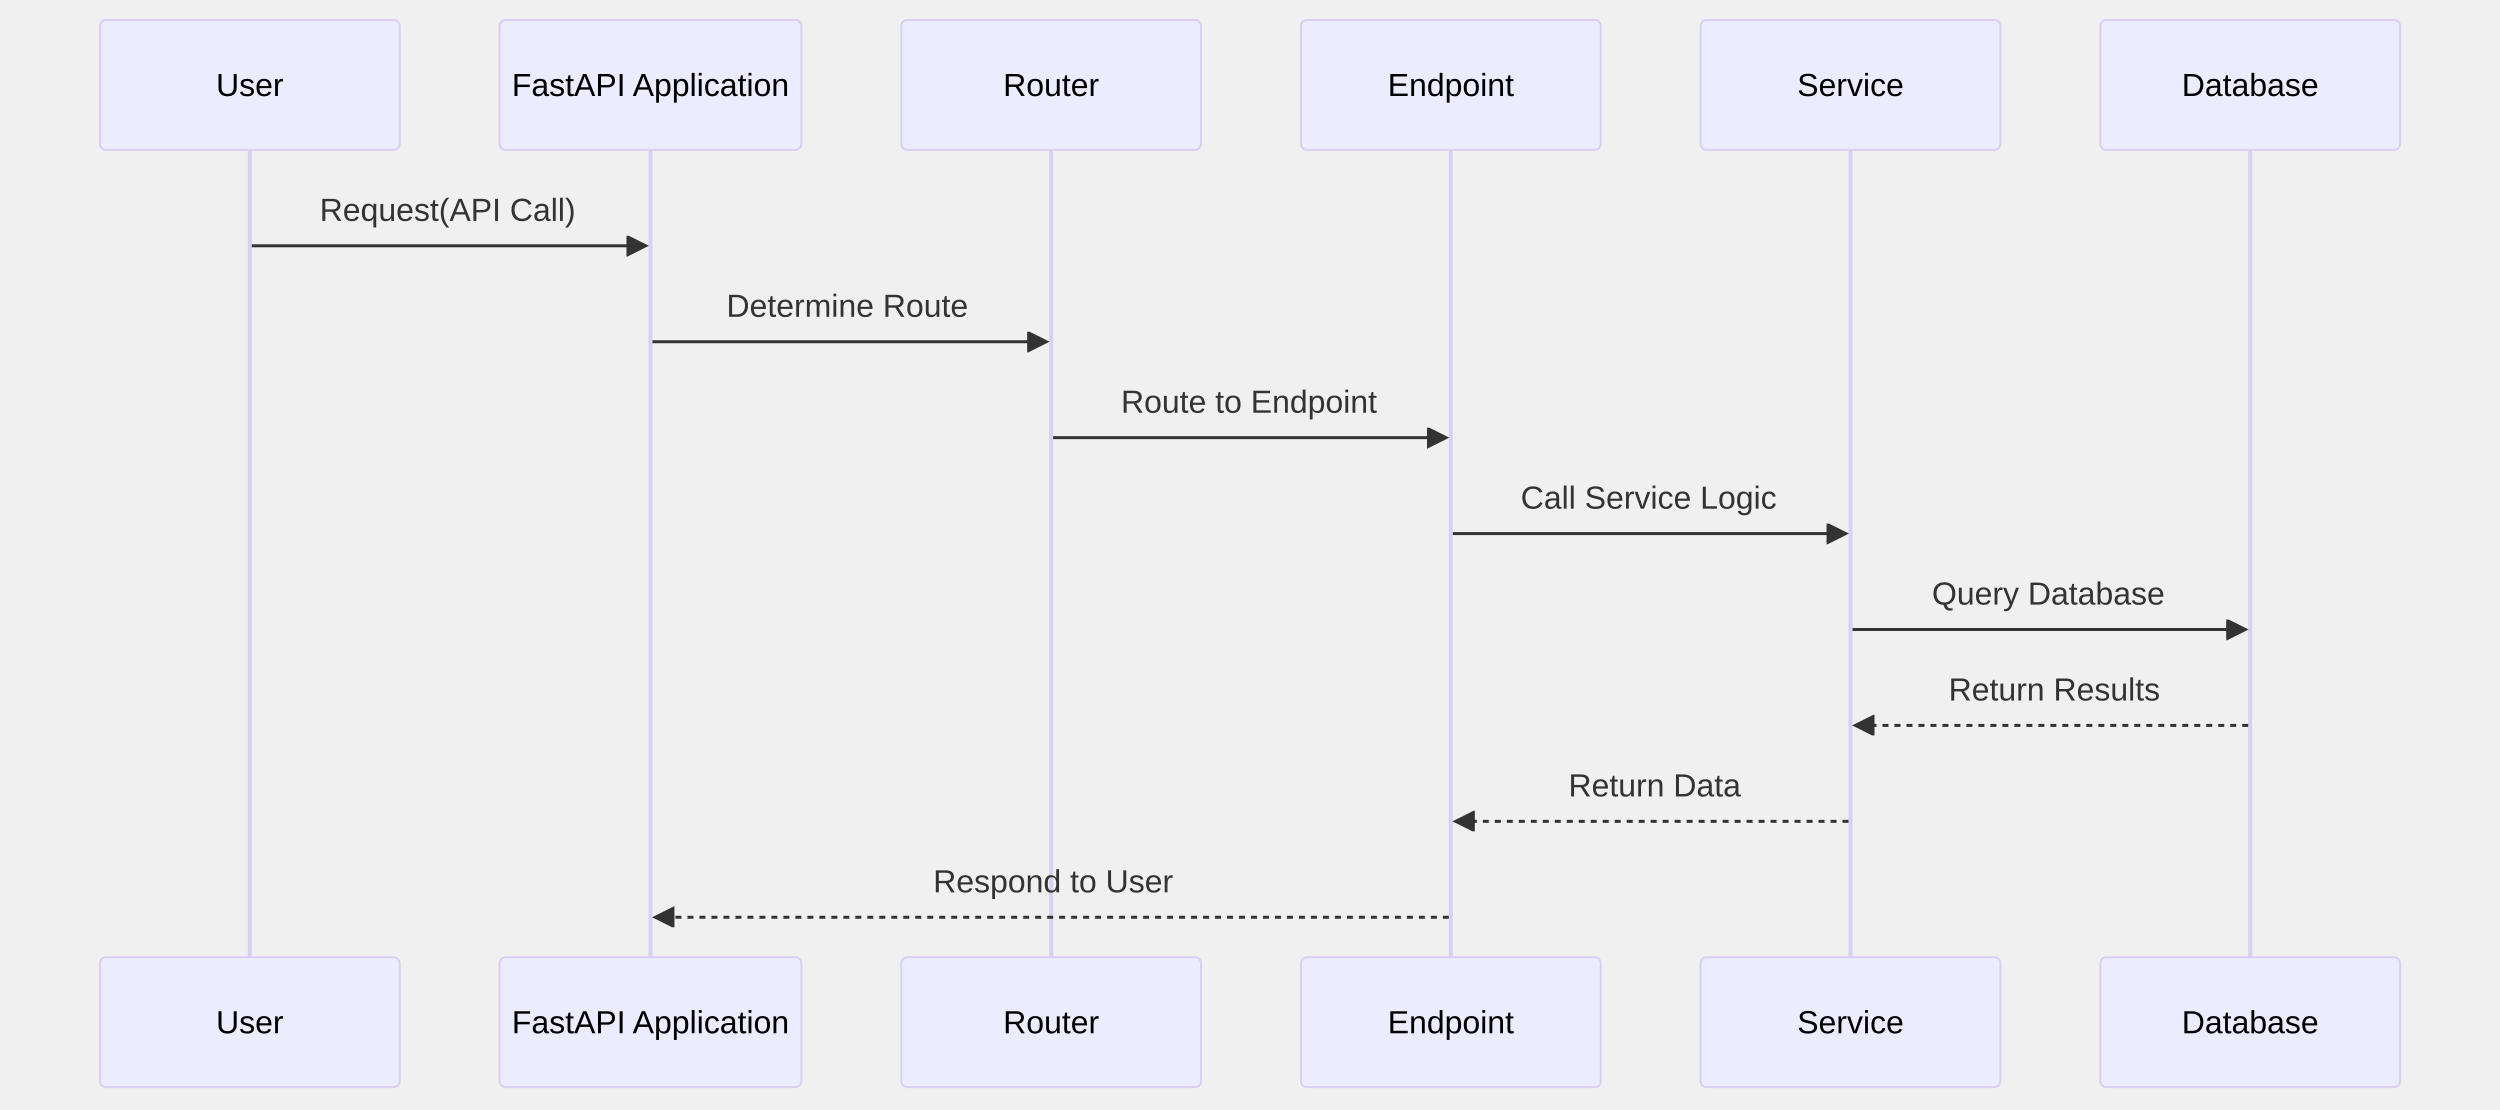
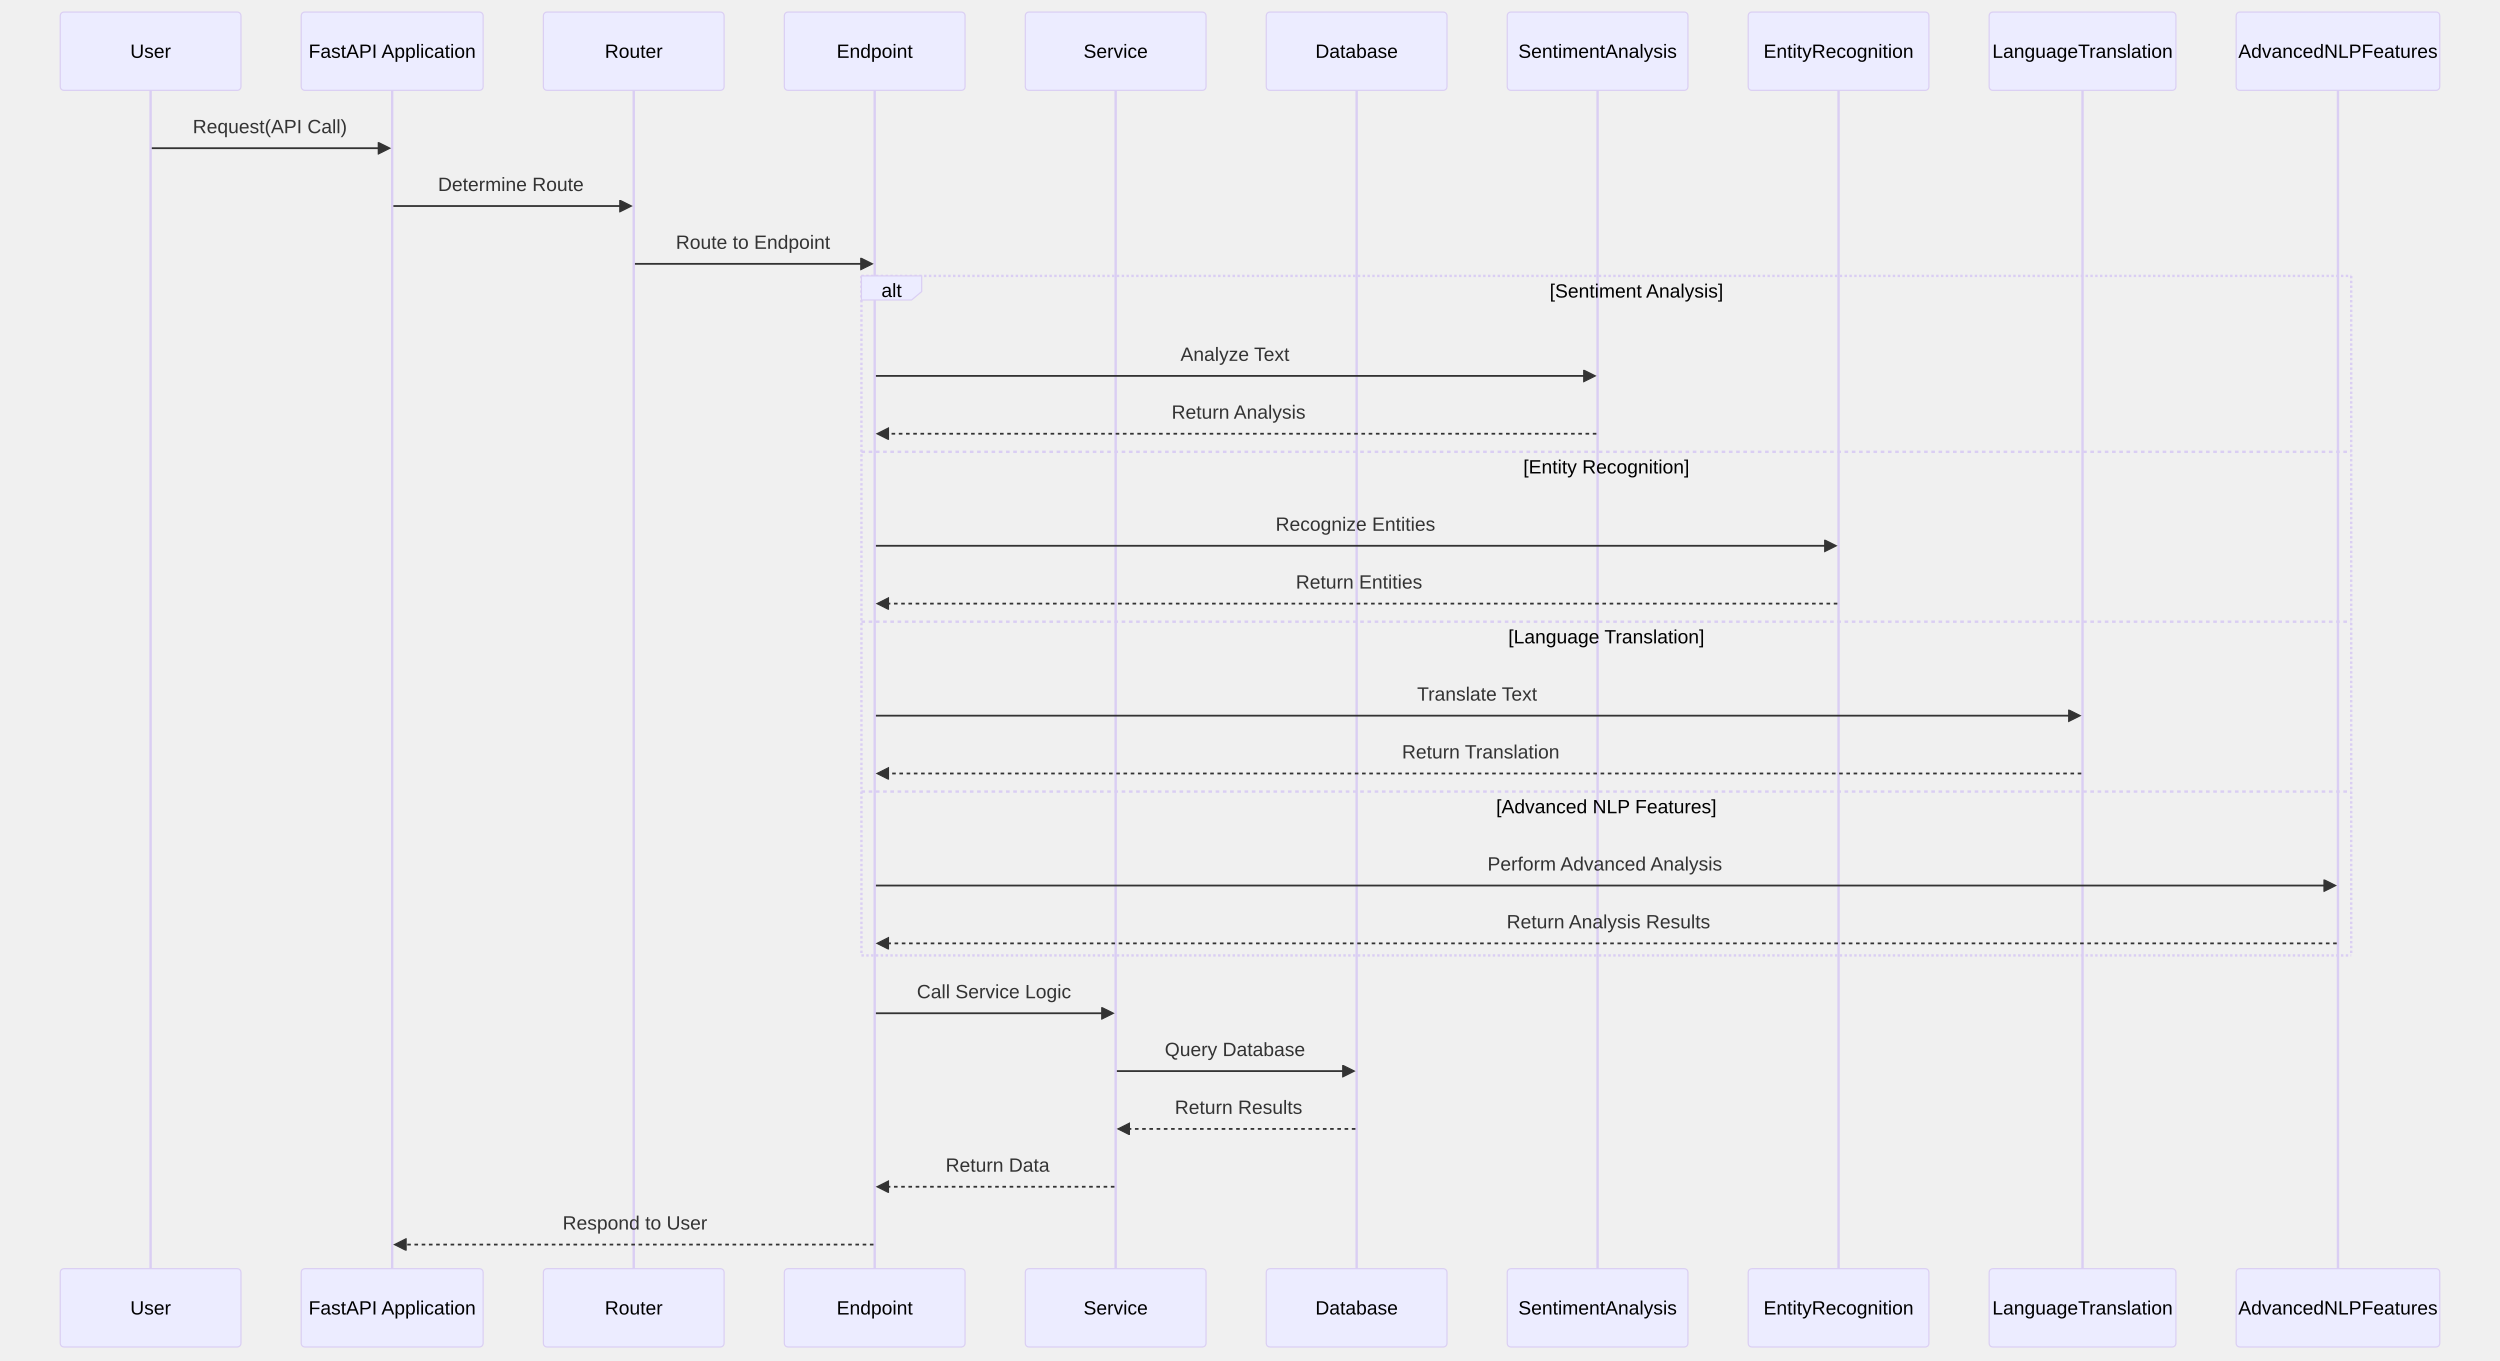
- <svg xmlns="http://www.w3.org/2000/svg" aria-roledescription="sequence" role="graphics-document document" viewBox="-50 -10 1251 555" style="max-width: 1251px; background-color: white;" width="100%" id="my-svg">
-   <g>
-     <rect class="actor actor-bottom" ry="3" rx="3" name="Database" height="65" width="150" stroke="#666" fill="#eaeaea" y="469" x="1001" />
-     <text style="text-anchor: middle; font-size: 16px; font-weight: 400;" class="actor" alignment-baseline="central" dominant-baseline="central" y="501.5" x="1076">
+ <svg xmlns="http://www.w3.org/2000/svg" aria-roledescription="sequence" role="graphics-document document" viewBox="-50 -10 2075 1129" style="max-width: 2075px; background-color: white;" width="100%" id="my-svg">
+   <g>
+     <rect class="actor actor-bottom" ry="3" rx="3" name="ANF" height="65" width="169" stroke="#666" fill="#eaeaea" y="1043" x="1806" />
+     <text style="text-anchor: middle; font-size: 16px; font-weight: 400;" class="actor" alignment-baseline="central" dominant-baseline="central" y="1075.5" x="1890.5">
+       <tspan dy="0" x="1890.5">AdvancedNLPFeatures</tspan>
+     </text>
+   </g>
+   <g>
+     <rect class="actor actor-bottom" ry="3" rx="3" name="LT" height="65" width="155" stroke="#666" fill="#eaeaea" y="1043" x="1601" />
+     <text style="text-anchor: middle; font-size: 16px; font-weight: 400;" class="actor" alignment-baseline="central" dominant-baseline="central" y="1075.5" x="1678.5">
+       <tspan dy="0" x="1678.5">LanguageTranslation</tspan>
+     </text>
+   </g>
+   <g>
+     <rect class="actor actor-bottom" ry="3" rx="3" name="ER" height="65" width="150" stroke="#666" fill="#eaeaea" y="1043" x="1401" />
+     <text style="text-anchor: middle; font-size: 16px; font-weight: 400;" class="actor" alignment-baseline="central" dominant-baseline="central" y="1075.5" x="1476">
+       <tspan dy="0" x="1476">EntityRecognition</tspan>
+     </text>
+   </g>
+   <g>
+     <rect class="actor actor-bottom" ry="3" rx="3" name="SA" height="65" width="150" stroke="#666" fill="#eaeaea" y="1043" x="1201" />
+     <text style="text-anchor: middle; font-size: 16px; font-weight: 400;" class="actor" alignment-baseline="central" dominant-baseline="central" y="1075.5" x="1276">
+       <tspan dy="0" x="1276">SentimentAnalysis</tspan>
+     </text>
+   </g>
+   <g>
+     <rect class="actor actor-bottom" ry="3" rx="3" name="Database" height="65" width="150" stroke="#666" fill="#eaeaea" y="1043" x="1001" />
+     <text style="text-anchor: middle; font-size: 16px; font-weight: 400;" class="actor" alignment-baseline="central" dominant-baseline="central" y="1075.5" x="1076">
      <tspan dy="0" x="1076">Database</tspan>
    </text>
  </g>
  <g>
-     <rect class="actor actor-bottom" ry="3" rx="3" name="Service" height="65" width="150" stroke="#666" fill="#eaeaea" y="469" x="801" />
-     <text style="text-anchor: middle; font-size: 16px; font-weight: 400;" class="actor" alignment-baseline="central" dominant-baseline="central" y="501.5" x="876">
+     <rect class="actor actor-bottom" ry="3" rx="3" name="Service" height="65" width="150" stroke="#666" fill="#eaeaea" y="1043" x="801" />
+     <text style="text-anchor: middle; font-size: 16px; font-weight: 400;" class="actor" alignment-baseline="central" dominant-baseline="central" y="1075.5" x="876">
      <tspan dy="0" x="876">Service</tspan>
    </text>
  </g>
  <g>
-     <rect class="actor actor-bottom" ry="3" rx="3" name="Endpoint" height="65" width="150" stroke="#666" fill="#eaeaea" y="469" x="601" />
-     <text style="text-anchor: middle; font-size: 16px; font-weight: 400;" class="actor" alignment-baseline="central" dominant-baseline="central" y="501.5" x="676">
+     <rect class="actor actor-bottom" ry="3" rx="3" name="Endpoint" height="65" width="150" stroke="#666" fill="#eaeaea" y="1043" x="601" />
+     <text style="text-anchor: middle; font-size: 16px; font-weight: 400;" class="actor" alignment-baseline="central" dominant-baseline="central" y="1075.5" x="676">
      <tspan dy="0" x="676">Endpoint</tspan>
    </text>
  </g>
  <g>
-     <rect class="actor actor-bottom" ry="3" rx="3" name="Router" height="65" width="150" stroke="#666" fill="#eaeaea" y="469" x="401" />
-     <text style="text-anchor: middle; font-size: 16px; font-weight: 400;" class="actor" alignment-baseline="central" dominant-baseline="central" y="501.5" x="476">
+     <rect class="actor actor-bottom" ry="3" rx="3" name="Router" height="65" width="150" stroke="#666" fill="#eaeaea" y="1043" x="401" />
+     <text style="text-anchor: middle; font-size: 16px; font-weight: 400;" class="actor" alignment-baseline="central" dominant-baseline="central" y="1075.5" x="476">
      <tspan dy="0" x="476">Router</tspan>
    </text>
  </g>
  <g>
-     <rect class="actor actor-bottom" ry="3" rx="3" name="FastAPIApp" height="65" width="151" stroke="#666" fill="#eaeaea" y="469" x="200" />
-     <text style="text-anchor: middle; font-size: 16px; font-weight: 400;" class="actor" alignment-baseline="central" dominant-baseline="central" y="501.5" x="275.5">
+     <rect class="actor actor-bottom" ry="3" rx="3" name="FastAPIApp" height="65" width="151" stroke="#666" fill="#eaeaea" y="1043" x="200" />
+     <text style="text-anchor: middle; font-size: 16px; font-weight: 400;" class="actor" alignment-baseline="central" dominant-baseline="central" y="1075.5" x="275.5">
      <tspan dy="0" x="275.5">FastAPI Application</tspan>
    </text>
  </g>
  <g>
-     <rect class="actor actor-bottom" ry="3" rx="3" name="User" height="65" width="150" stroke="#666" fill="#eaeaea" y="469" x="0" />
-     <text style="text-anchor: middle; font-size: 16px; font-weight: 400;" class="actor" alignment-baseline="central" dominant-baseline="central" y="501.5" x="75">
+     <rect class="actor actor-bottom" ry="3" rx="3" name="User" height="65" width="150" stroke="#666" fill="#eaeaea" y="1043" x="0" />
+     <text style="text-anchor: middle; font-size: 16px; font-weight: 400;" class="actor" alignment-baseline="central" dominant-baseline="central" y="1075.5" x="75">
      <tspan dy="0" x="75">User</tspan>
    </text>
  </g>
  <g>
-     <line stroke="#999" stroke-width="0.5px" class="200" y2="469" x2="1076" y1="5" x1="1076" id="actor5" />
+     <line stroke="#999" stroke-width="0.5px" class="200" y2="1043" x2="1890.5" y1="5" x1="1890.5" id="actor9" />
+     <g id="root-9">
+       <rect class="actor actor-top" ry="3" rx="3" name="ANF" height="65" width="169" stroke="#666" fill="#eaeaea" y="0" x="1806" />
+       <text style="text-anchor: middle; font-size: 16px; font-weight: 400;" class="actor" alignment-baseline="central" dominant-baseline="central" y="32.5" x="1890.5">
+         <tspan dy="0" x="1890.5">AdvancedNLPFeatures</tspan>
+       </text>
+     </g>
+   </g>
+   <g>
+     <line stroke="#999" stroke-width="0.5px" class="200" y2="1043" x2="1678.5" y1="5" x1="1678.5" id="actor8" />
+     <g id="root-8">
+       <rect class="actor actor-top" ry="3" rx="3" name="LT" height="65" width="155" stroke="#666" fill="#eaeaea" y="0" x="1601" />
+       <text style="text-anchor: middle; font-size: 16px; font-weight: 400;" class="actor" alignment-baseline="central" dominant-baseline="central" y="32.5" x="1678.5">
+         <tspan dy="0" x="1678.5">LanguageTranslation</tspan>
+       </text>
+     </g>
+   </g>
+   <g>
+     <line stroke="#999" stroke-width="0.5px" class="200" y2="1043" x2="1476" y1="5" x1="1476" id="actor7" />
+     <g id="root-7">
+       <rect class="actor actor-top" ry="3" rx="3" name="ER" height="65" width="150" stroke="#666" fill="#eaeaea" y="0" x="1401" />
+       <text style="text-anchor: middle; font-size: 16px; font-weight: 400;" class="actor" alignment-baseline="central" dominant-baseline="central" y="32.5" x="1476">
+         <tspan dy="0" x="1476">EntityRecognition</tspan>
+       </text>
+     </g>
+   </g>
+   <g>
+     <line stroke="#999" stroke-width="0.5px" class="200" y2="1043" x2="1276" y1="5" x1="1276" id="actor6" />
+     <g id="root-6">
+       <rect class="actor actor-top" ry="3" rx="3" name="SA" height="65" width="150" stroke="#666" fill="#eaeaea" y="0" x="1201" />
+       <text style="text-anchor: middle; font-size: 16px; font-weight: 400;" class="actor" alignment-baseline="central" dominant-baseline="central" y="32.5" x="1276">
+         <tspan dy="0" x="1276">SentimentAnalysis</tspan>
+       </text>
+     </g>
+   </g>
+   <g>
+     <line stroke="#999" stroke-width="0.5px" class="200" y2="1043" x2="1076" y1="5" x1="1076" id="actor5" />
    <g id="root-5">
      <rect class="actor actor-top" ry="3" rx="3" name="Database" height="65" width="150" stroke="#666" fill="#eaeaea" y="0" x="1001" />
      <text style="text-anchor: middle; font-size: 16px; font-weight: 400;" class="actor" alignment-baseline="central" dominant-baseline="central" y="32.5" x="1076">
        <tspan dy="0" x="1076">Database</tspan>
      </text>
    </g>
  </g>
  <g>
-     <line stroke="#999" stroke-width="0.5px" class="200" y2="469" x2="876" y1="5" x1="876" id="actor4" />
+     <line stroke="#999" stroke-width="0.5px" class="200" y2="1043" x2="876" y1="5" x1="876" id="actor4" />
    <g id="root-4">
      <rect class="actor actor-top" ry="3" rx="3" name="Service" height="65" width="150" stroke="#666" fill="#eaeaea" y="0" x="801" />
      <text style="text-anchor: middle; font-size: 16px; font-weight: 400;" class="actor" alignment-baseline="central" dominant-baseline="central" y="32.5" x="876">
        <tspan dy="0" x="876">Service</tspan>
      </text>
    </g>
  </g>
  <g>
-     <line stroke="#999" stroke-width="0.5px" class="200" y2="469" x2="676" y1="5" x1="676" id="actor3" />
+     <line stroke="#999" stroke-width="0.5px" class="200" y2="1043" x2="676" y1="5" x1="676" id="actor3" />
    <g id="root-3">
      <rect class="actor actor-top" ry="3" rx="3" name="Endpoint" height="65" width="150" stroke="#666" fill="#eaeaea" y="0" x="601" />
      <text style="text-anchor: middle; font-size: 16px; font-weight: 400;" class="actor" alignment-baseline="central" dominant-baseline="central" y="32.5" x="676">
        <tspan dy="0" x="676">Endpoint</tspan>
      </text>
    </g>
  </g>
  <g>
-     <line stroke="#999" stroke-width="0.5px" class="200" y2="469" x2="476" y1="5" x1="476" id="actor2" />
+     <line stroke="#999" stroke-width="0.5px" class="200" y2="1043" x2="476" y1="5" x1="476" id="actor2" />
    <g id="root-2">
      <rect class="actor actor-top" ry="3" rx="3" name="Router" height="65" width="150" stroke="#666" fill="#eaeaea" y="0" x="401" />
      <text style="text-anchor: middle; font-size: 16px; font-weight: 400;" class="actor" alignment-baseline="central" dominant-baseline="central" y="32.5" x="476">
        <tspan dy="0" x="476">Router</tspan>
      </text>
    </g>
  </g>
  <g>
-     <line stroke="#999" stroke-width="0.5px" class="200" y2="469" x2="275.5" y1="5" x1="275.5" id="actor1" />
+     <line stroke="#999" stroke-width="0.5px" class="200" y2="1043" x2="275.5" y1="5" x1="275.5" id="actor1" />
    <g id="root-1">
      <rect class="actor actor-top" ry="3" rx="3" name="FastAPIApp" height="65" width="151" stroke="#666" fill="#eaeaea" y="0" x="200" />
      <text style="text-anchor: middle; font-size: 16px; font-weight: 400;" class="actor" alignment-baseline="central" dominant-baseline="central" y="32.5" x="275.5">
        <tspan dy="0" x="275.5">FastAPI Application</tspan>
      </text>
    </g>
  </g>
  <g>
-     <line stroke="#999" stroke-width="0.5px" class="200" y2="469" x2="75" y1="5" x1="75" id="actor0" />
+     <line stroke="#999" stroke-width="0.5px" class="200" y2="1043" x2="75" y1="5" x1="75" id="actor0" />
    <g id="root-0">
      <rect class="actor actor-top" ry="3" rx="3" name="User" height="65" width="150" stroke="#666" fill="#eaeaea" y="0" x="0" />
      <text style="text-anchor: middle; font-size: 16px; font-weight: 400;" class="actor" alignment-baseline="central" dominant-baseline="central" y="32.5" x="75">
        <tspan dy="0" x="75">User</tspan>
      </text>
    </g>
  </g>
  <style>#my-svg{font-family:"trebuchet ms",verdana,arial,sans-serif;font-size:16px;fill:#333;}#my-svg .error-icon{fill:#552222;}#my-svg .error-text{fill:#552222;stroke:#552222;}#my-svg .edge-thickness-normal{stroke-width:2px;}#my-svg .edge-thickness-thick{stroke-width:3.5px;}#my-svg .edge-pattern-solid{stroke-dasharray:0;}#my-svg .edge-pattern-dashed{stroke-dasharray:3;}#my-svg .edge-pattern-dotted{stroke-dasharray:2;}#my-svg .marker{fill:#333333;stroke:#333333;}#my-svg .marker.cross{stroke:#333333;}#my-svg svg{font-family:"trebuchet ms",verdana,arial,sans-serif;font-size:16px;}#my-svg .actor{stroke:hsl(259.626, 59.777%, 87.902%);fill:#ECECFF;}#my-svg text.actor&gt;tspan{fill:black;stroke:none;}#my-svg .actor-line{stroke:grey;}#my-svg .messageLine0{stroke-width:1.5;stroke-dasharray:none;stroke:#333;}#my-svg .messageLine1{stroke-width:1.5;stroke-dasharray:2,2;stroke:#333;}#my-svg #arrowhead path{fill:#333;stroke:#333;}#my-svg .sequenceNumber{fill:white;}#my-svg #sequencenumber{fill:#333;}#my-svg #crosshead path{fill:#333;stroke:#333;}#my-svg .messageText{fill:#333;stroke:none;}#my-svg .labelBox{stroke:hsl(259.626, 59.777%, 87.902%);fill:#ECECFF;}#my-svg .labelText,#my-svg .labelText&gt;tspan{fill:black;stroke:none;}#my-svg .loopText,#my-svg .loopText&gt;tspan{fill:black;stroke:none;}#my-svg .loopLine{stroke-width:2px;stroke-dasharray:2,2;stroke:hsl(259.626, 59.777%, 87.902%);fill:hsl(259.626, 59.777%, 87.902%);}#my-svg .note{stroke:#aaaa33;fill:#fff5ad;}#my-svg .noteText,#my-svg .noteText&gt;tspan{fill:black;stroke:none;}#my-svg .activation0{fill:#f4f4f4;stroke:#666;}#my-svg .activation1{fill:#f4f4f4;stroke:#666;}#my-svg .activation2{fill:#f4f4f4;stroke:#666;}#my-svg .actorPopupMenu{position:absolute;}#my-svg .actorPopupMenuPanel{position:absolute;fill:#ECECFF;box-shadow:0px 8px 16px 0px rgba(0,0,0,0.2);filter:drop-shadow(3px 5px 2px rgb(0 0 0 / 0.4));}#my-svg .actor-man line{stroke:hsl(259.626, 59.777%, 87.902%);fill:#ECECFF;}#my-svg .actor-man circle,#my-svg line{stroke:hsl(259.626, 59.777%, 87.902%);fill:#ECECFF;stroke-width:2px;}#my-svg :root{--mermaid-font-family:"trebuchet ms",verdana,arial,sans-serif;}</style>
  <g />
  <defs>
    <symbol height="24" width="24" id="computer">
      <path d="M2 2v13h20v-13h-20zm18 11h-16v-9h16v9zm-10.228 6l.466-1h3.524l.467 1h-4.457zm14.228 3h-24l2-6h2.104l-1.33 4h18.45l-1.297-4h2.073l2 6zm-5-10h-14v-7h14v7z" transform="scale(.5)" />
    </symbol>
  </defs>
  <defs>
    <symbol clip-rule="evenodd" fill-rule="evenodd" id="database">
      <path d="M12.258.001l.256.004.255.005.253.008.251.01.249.012.247.015.246.016.242.019.241.02.239.023.236.024.233.027.231.028.229.031.225.032.223.034.22.036.217.038.214.04.211.041.208.043.205.045.201.046.198.048.194.05.191.051.187.053.183.054.18.056.175.057.172.059.168.06.163.061.16.063.155.064.15.066.074.033.073.033.071.034.07.034.069.035.068.035.067.035.066.035.064.036.064.036.062.036.06.036.06.037.058.037.058.037.055.038.055.038.053.038.052.038.051.039.05.039.048.039.047.039.045.04.044.04.043.04.041.04.04.041.039.041.037.041.036.041.034.041.033.042.032.042.03.042.029.042.027.042.026.043.024.043.023.043.021.043.02.043.018.044.017.043.015.044.013.044.012.044.011.045.009.044.007.045.006.045.004.045.002.045.001.045v17l-.001.045-.002.045-.004.045-.006.045-.007.045-.009.044-.011.045-.012.044-.013.044-.015.044-.017.043-.018.044-.02.043-.021.043-.023.043-.024.043-.026.043-.027.042-.029.042-.03.042-.032.042-.033.042-.034.041-.036.041-.037.041-.039.041-.04.041-.041.04-.043.04-.044.04-.045.04-.047.039-.048.039-.05.039-.051.039-.052.038-.053.038-.055.038-.055.038-.058.037-.058.037-.06.037-.06.036-.062.036-.064.036-.064.036-.066.035-.067.035-.068.035-.069.035-.07.034-.071.034-.073.033-.074.033-.15.066-.155.064-.16.063-.163.061-.168.06-.172.059-.175.057-.18.056-.183.054-.187.053-.191.051-.194.05-.198.048-.201.046-.205.045-.208.043-.211.041-.214.04-.217.038-.22.036-.223.034-.225.032-.229.031-.231.028-.233.027-.236.024-.239.023-.241.02-.242.019-.246.016-.247.015-.249.012-.251.01-.253.008-.255.005-.256.004-.258.001-.258-.001-.256-.004-.255-.005-.253-.008-.251-.01-.249-.012-.247-.015-.245-.016-.243-.019-.241-.02-.238-.023-.236-.024-.234-.027-.231-.028-.228-.031-.226-.032-.223-.034-.22-.036-.217-.038-.214-.04-.211-.041-.208-.043-.204-.045-.201-.046-.198-.048-.195-.05-.19-.051-.187-.053-.184-.054-.179-.056-.176-.057-.172-.059-.167-.06-.164-.061-.159-.063-.155-.064-.151-.066-.074-.033-.072-.033-.072-.034-.07-.034-.069-.035-.068-.035-.067-.035-.066-.035-.064-.036-.063-.036-.062-.036-.061-.036-.06-.037-.058-.037-.057-.037-.056-.038-.055-.038-.053-.038-.052-.038-.051-.039-.049-.039-.049-.039-.046-.039-.046-.04-.044-.04-.043-.04-.041-.04-.04-.041-.039-.041-.037-.041-.036-.041-.034-.041-.033-.042-.032-.042-.03-.042-.029-.042-.027-.042-.026-.043-.024-.043-.023-.043-.021-.043-.02-.043-.018-.044-.017-.043-.015-.044-.013-.044-.012-.044-.011-.045-.009-.044-.007-.045-.006-.045-.004-.045-.002-.045-.001-.045v-17l.001-.045.002-.045.004-.045.006-.045.007-.045.009-.044.011-.045.012-.044.013-.044.015-.044.017-.043.018-.044.02-.043.021-.043.023-.043.024-.043.026-.043.027-.042.029-.042.03-.042.032-.042.033-.042.034-.041.036-.041.037-.041.039-.041.04-.041.041-.04.043-.04.044-.04.046-.04.046-.039.049-.039.049-.039.051-.039.052-.038.053-.038.055-.038.056-.038.057-.037.058-.037.06-.037.061-.036.062-.036.063-.036.064-.036.066-.035.067-.035.068-.035.069-.035.07-.034.072-.034.072-.033.074-.033.151-.066.155-.064.159-.063.164-.061.167-.06.172-.059.176-.057.179-.056.184-.054.187-.053.19-.051.195-.05.198-.048.201-.046.204-.045.208-.043.211-.041.214-.04.217-.038.22-.036.223-.034.226-.032.228-.031.231-.028.234-.027.236-.024.238-.023.241-.02.243-.019.245-.016.247-.015.249-.012.251-.01.253-.008.255-.005.256-.004.258-.001.258.001zm-9.258 20.499v.01l.001.021.003.021.004.022.005.021.006.022.007.022.009.023.01.022.011.023.012.023.013.023.015.023.016.024.017.023.018.024.019.024.021.024.022.025.023.024.024.025.052.049.056.05.061.051.066.051.07.051.075.051.079.052.084.052.088.052.092.052.097.052.102.051.105.052.11.052.114.051.119.051.123.051.127.05.131.05.135.05.139.048.144.049.147.047.152.047.155.047.16.045.163.045.167.043.171.043.176.041.178.041.183.039.187.039.19.037.194.035.197.035.202.033.204.031.209.03.212.029.216.027.219.025.222.024.226.021.23.02.233.018.236.016.24.015.243.012.246.01.249.008.253.005.256.004.259.001.26-.001.257-.004.254-.005.25-.008.247-.011.244-.012.241-.014.237-.016.233-.018.231-.021.226-.021.224-.024.22-.026.216-.027.212-.028.21-.031.205-.031.202-.034.198-.034.194-.036.191-.037.187-.039.183-.04.179-.04.175-.042.172-.043.168-.044.163-.045.16-.046.155-.046.152-.047.148-.048.143-.049.139-.049.136-.05.131-.05.126-.05.123-.051.118-.052.114-.051.11-.052.106-.052.101-.052.096-.052.092-.052.088-.053.083-.051.079-.052.074-.052.07-.051.065-.051.06-.051.056-.05.051-.05.023-.024.023-.025.021-.024.02-.024.019-.024.018-.024.017-.024.015-.023.014-.024.013-.023.012-.023.01-.023.01-.022.008-.022.006-.022.006-.022.004-.022.004-.021.001-.021.001-.021v-4.127l-.077.055-.08.053-.083.054-.085.053-.087.052-.09.052-.093.051-.095.05-.097.05-.1.049-.102.049-.105.048-.106.047-.109.047-.111.046-.114.045-.115.045-.118.044-.12.043-.122.042-.124.042-.126.041-.128.04-.13.04-.132.038-.134.038-.135.037-.138.037-.139.035-.142.035-.143.034-.144.033-.147.032-.148.031-.15.03-.151.03-.153.029-.154.027-.156.027-.158.026-.159.025-.161.024-.162.023-.163.022-.165.021-.166.02-.167.019-.169.018-.169.017-.171.016-.173.015-.173.014-.175.013-.175.012-.177.011-.178.01-.179.008-.179.008-.181.006-.182.005-.182.004-.184.003-.184.002h-.37l-.184-.002-.184-.003-.182-.004-.182-.005-.181-.006-.179-.008-.179-.008-.178-.01-.176-.011-.176-.012-.175-.013-.173-.014-.172-.015-.171-.016-.17-.017-.169-.018-.167-.019-.166-.02-.165-.021-.163-.022-.162-.023-.161-.024-.159-.025-.157-.026-.156-.027-.155-.027-.153-.029-.151-.03-.15-.03-.148-.031-.146-.032-.145-.033-.143-.034-.141-.035-.14-.035-.137-.037-.136-.037-.134-.038-.132-.038-.13-.04-.128-.04-.126-.041-.124-.042-.122-.042-.12-.044-.117-.043-.116-.045-.113-.045-.112-.046-.109-.047-.106-.047-.105-.048-.102-.049-.1-.049-.097-.05-.095-.05-.093-.052-.09-.051-.087-.052-.085-.053-.083-.054-.08-.054-.077-.054v4.127zm0-5.654v.011l.001.021.003.021.004.021.005.022.006.022.007.022.009.022.01.022.011.023.012.023.013.023.015.024.016.023.017.024.018.024.019.024.021.024.022.024.023.025.024.024.052.05.056.05.061.05.066.051.07.051.075.052.079.051.084.052.088.052.092.052.097.052.102.052.105.052.11.051.114.051.119.052.123.05.127.051.131.05.135.049.139.049.144.048.147.048.152.047.155.046.16.045.163.045.167.044.171.042.176.042.178.04.183.04.187.038.19.037.194.036.197.034.202.033.204.032.209.03.212.028.216.027.219.025.222.024.226.022.23.02.233.018.236.016.24.014.243.012.246.01.249.008.253.006.256.003.259.001.26-.001.257-.003.254-.006.25-.008.247-.01.244-.012.241-.015.237-.016.233-.018.231-.02.226-.022.224-.024.22-.025.216-.027.212-.029.21-.03.205-.032.202-.033.198-.035.194-.036.191-.037.187-.039.183-.039.179-.041.175-.042.172-.043.168-.044.163-.045.16-.045.155-.047.152-.047.148-.048.143-.048.139-.05.136-.049.131-.05.126-.051.123-.051.118-.051.114-.052.11-.052.106-.052.101-.052.096-.052.092-.052.088-.052.083-.052.079-.052.074-.051.07-.052.065-.051.06-.05.056-.051.051-.049.023-.025.023-.024.021-.025.02-.024.019-.024.018-.024.017-.024.015-.023.014-.023.013-.024.012-.022.01-.023.01-.023.008-.022.006-.022.006-.022.004-.021.004-.022.001-.021.001-.021v-4.139l-.077.054-.08.054-.083.054-.085.052-.087.053-.09.051-.093.051-.095.051-.097.05-.1.049-.102.049-.105.048-.106.047-.109.047-.111.046-.114.045-.115.044-.118.044-.12.044-.122.042-.124.042-.126.041-.128.04-.13.039-.132.039-.134.038-.135.037-.138.036-.139.036-.142.035-.143.033-.144.033-.147.033-.148.031-.15.03-.151.03-.153.028-.154.028-.156.027-.158.026-.159.025-.161.024-.162.023-.163.022-.165.021-.166.02-.167.019-.169.018-.169.017-.171.016-.173.015-.173.014-.175.013-.175.012-.177.011-.178.009-.179.009-.179.007-.181.007-.182.005-.182.004-.184.003-.184.002h-.37l-.184-.002-.184-.003-.182-.004-.182-.005-.181-.007-.179-.007-.179-.009-.178-.009-.176-.011-.176-.012-.175-.013-.173-.014-.172-.015-.171-.016-.17-.017-.169-.018-.167-.019-.166-.02-.165-.021-.163-.022-.162-.023-.161-.024-.159-.025-.157-.026-.156-.027-.155-.028-.153-.028-.151-.03-.15-.03-.148-.031-.146-.033-.145-.033-.143-.033-.141-.035-.14-.036-.137-.036-.136-.037-.134-.038-.132-.039-.13-.039-.128-.04-.126-.041-.124-.042-.122-.043-.12-.043-.117-.044-.116-.044-.113-.046-.112-.046-.109-.046-.106-.047-.105-.048-.102-.049-.1-.049-.097-.05-.095-.051-.093-.051-.09-.051-.087-.053-.085-.052-.083-.054-.08-.054-.077-.054v4.139zm0-5.666v.011l.001.02.003.022.004.021.005.022.006.021.007.022.009.023.01.022.011.023.012.023.013.023.015.023.016.024.017.024.018.023.019.024.021.025.022.024.023.024.024.025.052.05.056.05.061.05.066.051.07.051.075.052.079.051.084.052.088.052.092.052.097.052.102.052.105.051.11.052.114.051.119.051.123.051.127.05.131.05.135.05.139.049.144.048.147.048.152.047.155.046.16.045.163.045.167.043.171.043.176.042.178.04.183.04.187.038.19.037.194.036.197.034.202.033.204.032.209.03.212.028.216.027.219.025.222.024.226.021.23.02.233.018.236.017.24.014.243.012.246.01.249.008.253.006.256.003.259.001.26-.001.257-.003.254-.006.25-.008.247-.01.244-.013.241-.014.237-.016.233-.018.231-.02.226-.022.224-.024.22-.025.216-.027.212-.029.21-.03.205-.032.202-.033.198-.035.194-.036.191-.037.187-.039.183-.039.179-.041.175-.042.172-.043.168-.044.163-.045.16-.045.155-.047.152-.047.148-.048.143-.049.139-.049.136-.049.131-.051.126-.05.123-.051.118-.052.114-.051.11-.052.106-.052.101-.052.096-.052.092-.052.088-.052.083-.052.079-.052.074-.052.07-.051.065-.051.06-.051.056-.05.051-.049.023-.025.023-.025.021-.024.02-.024.019-.024.018-.024.017-.024.015-.023.014-.024.013-.023.012-.023.01-.022.01-.023.008-.022.006-.022.006-.022.004-.022.004-.021.001-.021.001-.021v-4.153l-.077.054-.08.054-.083.053-.085.053-.087.053-.09.051-.093.051-.095.051-.097.05-.1.049-.102.048-.105.048-.106.048-.109.046-.111.046-.114.046-.115.044-.118.044-.12.043-.122.043-.124.042-.126.041-.128.04-.13.039-.132.039-.134.038-.135.037-.138.036-.139.036-.142.034-.143.034-.144.033-.147.032-.148.032-.15.03-.151.03-.153.028-.154.028-.156.027-.158.026-.159.024-.161.024-.162.023-.163.023-.165.021-.166.02-.167.019-.169.018-.169.017-.171.016-.173.015-.173.014-.175.013-.175.012-.177.01-.178.01-.179.009-.179.007-.181.006-.182.006-.182.004-.184.003-.184.001-.185.001-.185-.001-.184-.001-.184-.003-.182-.004-.182-.006-.181-.006-.179-.007-.179-.009-.178-.01-.176-.01-.176-.012-.175-.013-.173-.014-.172-.015-.171-.016-.17-.017-.169-.018-.167-.019-.166-.02-.165-.021-.163-.023-.162-.023-.161-.024-.159-.024-.157-.026-.156-.027-.155-.028-.153-.028-.151-.03-.15-.03-.148-.032-.146-.032-.145-.033-.143-.034-.141-.034-.14-.036-.137-.036-.136-.037-.134-.038-.132-.039-.13-.039-.128-.041-.126-.041-.124-.041-.122-.043-.12-.043-.117-.044-.116-.044-.113-.046-.112-.046-.109-.046-.106-.048-.105-.048-.102-.048-.1-.05-.097-.049-.095-.051-.093-.051-.09-.052-.087-.052-.085-.053-.083-.053-.08-.054-.077-.054v4.153zm8.74-8.179l-.257.004-.254.005-.25.008-.247.011-.244.012-.241.014-.237.016-.233.018-.231.021-.226.022-.224.023-.22.026-.216.027-.212.028-.21.031-.205.032-.202.033-.198.034-.194.036-.191.038-.187.038-.183.04-.179.041-.175.042-.172.043-.168.043-.163.045-.16.046-.155.046-.152.048-.148.048-.143.048-.139.049-.136.05-.131.05-.126.051-.123.051-.118.051-.114.052-.11.052-.106.052-.101.052-.096.052-.092.052-.088.052-.083.052-.079.052-.074.051-.07.052-.065.051-.06.05-.056.05-.051.05-.023.025-.023.024-.021.024-.02.025-.019.024-.018.024-.017.023-.015.024-.014.023-.013.023-.012.023-.01.023-.01.022-.008.022-.006.023-.006.021-.004.022-.004.021-.001.021-.001.021.001.021.001.021.004.021.004.022.006.021.006.023.008.022.01.022.01.023.012.023.013.023.014.023.015.024.017.023.018.024.019.024.02.025.021.024.023.024.023.025.051.05.056.05.06.05.065.051.07.052.074.051.079.052.083.052.088.052.092.052.096.052.101.052.106.052.11.052.114.052.118.051.123.051.126.051.131.05.136.05.139.049.143.048.148.048.152.048.155.046.16.046.163.045.168.043.172.043.175.042.179.041.183.04.187.038.191.038.194.036.198.034.202.033.205.032.21.031.212.028.216.027.22.026.224.023.226.022.231.021.233.018.237.016.241.014.244.012.247.011.25.008.254.005.257.004.26.001.26-.001.257-.004.254-.005.25-.008.247-.011.244-.012.241-.014.237-.016.233-.018.231-.021.226-.022.224-.023.22-.026.216-.027.212-.028.21-.031.205-.032.202-.033.198-.034.194-.036.191-.038.187-.038.183-.04.179-.041.175-.042.172-.043.168-.043.163-.045.16-.046.155-.046.152-.048.148-.048.143-.048.139-.049.136-.05.131-.05.126-.051.123-.051.118-.051.114-.052.11-.052.106-.052.101-.052.096-.052.092-.052.088-.052.083-.052.079-.052.074-.051.07-.052.065-.051.06-.05.056-.05.051-.05.023-.025.023-.024.021-.024.02-.025.019-.024.018-.024.017-.023.015-.024.014-.023.013-.023.012-.023.01-.023.01-.022.008-.022.006-.023.006-.021.004-.022.004-.021.001-.021.001-.021-.001-.021-.001-.021-.004-.021-.004-.022-.006-.021-.006-.023-.008-.022-.01-.022-.01-.023-.012-.023-.013-.023-.014-.023-.015-.024-.017-.023-.018-.024-.019-.024-.02-.025-.021-.024-.023-.024-.023-.025-.051-.05-.056-.05-.06-.05-.065-.051-.07-.052-.074-.051-.079-.052-.083-.052-.088-.052-.092-.052-.096-.052-.101-.052-.106-.052-.11-.052-.114-.052-.118-.051-.123-.051-.126-.051-.131-.05-.136-.05-.139-.049-.143-.048-.148-.048-.152-.048-.155-.046-.16-.046-.163-.045-.168-.043-.172-.043-.175-.042-.179-.041-.183-.04-.187-.038-.191-.038-.194-.036-.198-.034-.202-.033-.205-.032-.21-.031-.212-.028-.216-.027-.22-.026-.224-.023-.226-.022-.231-.021-.233-.018-.237-.016-.241-.014-.244-.012-.247-.011-.25-.008-.254-.005-.257-.004-.26-.001-.26.001z" transform="scale(.5)" />
    </symbol>
  </defs>
  <defs>
    <symbol height="24" width="24" id="clock">
      <path d="M12 2c5.514 0 10 4.486 10 10s-4.486 10-10 10-10-4.486-10-10 4.486-10 10-10zm0-2c-6.627 0-12 5.373-12 12s5.373 12 12 12 12-5.373 12-12-5.373-12-12-12zm5.848 12.459c.202.038.202.333.001.372-1.907.361-6.045 1.111-6.547 1.111-.719 0-1.301-.582-1.301-1.301 0-.512.77-5.447 1.125-7.445.034-.192.312-.181.343.014l.985 6.238 5.394 1.011z" transform="scale(.5)" />
    </symbol>
  </defs>
  <defs>
    <marker orient="auto" markerHeight="12" markerWidth="12" markerUnits="userSpaceOnUse" refY="5" refX="7.9" id="arrowhead">
      <path d="M 0 0 L 10 5 L 0 10 z" />
    </marker>
  </defs>
  <defs>
    <marker refY="4.5" refX="4" orient="auto" markerHeight="8" markerWidth="15" id="crosshead">
      <path style="stroke-dasharray: 0, 0;" d="M 1,2 L 6,7 M 6,2 L 1,7" stroke-width="1pt" stroke="#000000" fill="none" />
    </marker>
  </defs>
  <defs>
    <marker orient="auto" markerHeight="28" markerWidth="20" refY="7" refX="15.5" id="filled-head">
      <path d="M 18,7 L9,13 L14,7 L9,1 Z" />
    </marker>
  </defs>
  <defs>
    <marker orient="auto" markerHeight="40" markerWidth="60" refY="15" refX="15" id="sequencenumber">
      <circle r="6" cy="15" cx="15" />
    </marker>
  </defs>
+   <g>
+     <line class="loopLine" y2="219" x2="1901.5" y1="219" x1="665" />
+     <line class="loopLine" y2="783" x2="1901.5" y1="219" x1="1901.5" />
+     <line class="loopLine" y2="783" x2="1901.5" y1="783" x1="665" />
+     <line class="loopLine" y2="783" x2="665" y1="219" x1="665" />
+     <line style="stroke-dasharray: 3, 3;" class="loopLine" y2="365" x2="1901.5" y1="365" x1="665" />
+     <line style="stroke-dasharray: 3, 3;" class="loopLine" y2="506" x2="1901.5" y1="506" x1="665" />
+     <line style="stroke-dasharray: 3, 3;" class="loopLine" y2="647" x2="1901.5" y1="647" x1="665" />
+     <polygon class="labelBox" points="665,219 715,219 715,232 706.6,239 665,239" />
+     <text style="font-size: 16px; font-weight: 400;" class="labelText" alignment-baseline="middle" dominant-baseline="middle" text-anchor="middle" y="232" x="690">alt</text>
+     <text style="font-size: 16px; font-weight: 400;" class="loopText" text-anchor="middle" y="237" x="1308.25">
+       <tspan x="1308.25">[Sentiment Analysis]</tspan>
+     </text>
+     <text style="font-size: 16px; font-weight: 400;" class="loopText" text-anchor="middle" y="383" x="1283.25">[Entity Recognition]</text>
+     <text style="font-size: 16px; font-weight: 400;" class="loopText" text-anchor="middle" y="524" x="1283.25">[Language Translation]</text>
+     <text style="font-size: 16px; font-weight: 400;" class="loopText" text-anchor="middle" y="665" x="1283.25">[Advanced NLP Features]</text>
+   </g>
  <text style="font-size: 16px; font-weight: 400;" dy="1em" class="messageText" alignment-baseline="middle" dominant-baseline="middle" text-anchor="middle" y="80" x="174">Request(API Call)</text>
  <line style="fill: none;" marker-end="url(#arrowhead)" stroke="none" stroke-width="2" class="messageLine0" y2="113" x2="271.5" y1="113" x1="76" />
  <text style="font-size: 16px; font-weight: 400;" dy="1em" class="messageText" alignment-baseline="middle" dominant-baseline="middle" text-anchor="middle" y="128" x="374">Determine Route</text>
  <line style="fill: none;" marker-end="url(#arrowhead)" stroke="none" stroke-width="2" class="messageLine0" y2="161" x2="472" y1="161" x1="276.5" />
  <text style="font-size: 16px; font-weight: 400;" dy="1em" class="messageText" alignment-baseline="middle" dominant-baseline="middle" text-anchor="middle" y="176" x="575">Route to Endpoint</text>
  <line style="fill: none;" marker-end="url(#arrowhead)" stroke="none" stroke-width="2" class="messageLine0" y2="209" x2="672" y1="209" x1="477" />
-   <text style="font-size: 16px; font-weight: 400;" dy="1em" class="messageText" alignment-baseline="middle" dominant-baseline="middle" text-anchor="middle" y="224" x="775">Call Service Logic</text>
-   <line style="fill: none;" marker-end="url(#arrowhead)" stroke="none" stroke-width="2" class="messageLine0" y2="257" x2="872" y1="257" x1="677" />
-   <text style="font-size: 16px; font-weight: 400;" dy="1em" class="messageText" alignment-baseline="middle" dominant-baseline="middle" text-anchor="middle" y="272" x="975">Query Database</text>
-   <line style="fill: none;" marker-end="url(#arrowhead)" stroke="none" stroke-width="2" class="messageLine0" y2="305" x2="1072" y1="305" x1="877" />
-   <text style="font-size: 16px; font-weight: 400;" dy="1em" class="messageText" alignment-baseline="middle" dominant-baseline="middle" text-anchor="middle" y="320" x="978">Return Results</text>
-   <line style="stroke-dasharray: 3, 3; fill: none;" marker-end="url(#arrowhead)" stroke="none" stroke-width="2" class="messageLine1" y2="353" x2="880" y1="353" x1="1075" />
-   <text style="font-size: 16px; font-weight: 400;" dy="1em" class="messageText" alignment-baseline="middle" dominant-baseline="middle" text-anchor="middle" y="368" x="778">Return Data</text>
-   <line style="stroke-dasharray: 3, 3; fill: none;" marker-end="url(#arrowhead)" stroke="none" stroke-width="2" class="messageLine1" y2="401" x2="680" y1="401" x1="875" />
-   <text style="font-size: 16px; font-weight: 400;" dy="1em" class="messageText" alignment-baseline="middle" dominant-baseline="middle" text-anchor="middle" y="416" x="477">Respond to User</text>
-   <line style="stroke-dasharray: 3, 3; fill: none;" marker-end="url(#arrowhead)" stroke="none" stroke-width="2" class="messageLine1" y2="449" x2="279.5" y1="449" x1="675" />
+   <text style="font-size: 16px; font-weight: 400;" dy="1em" class="messageText" alignment-baseline="middle" dominant-baseline="middle" text-anchor="middle" y="269" x="975">Analyze Text</text>
+   <line style="fill: none;" marker-end="url(#arrowhead)" stroke="none" stroke-width="2" class="messageLine0" y2="302" x2="1272" y1="302" x1="677" />
+   <text style="font-size: 16px; font-weight: 400;" dy="1em" class="messageText" alignment-baseline="middle" dominant-baseline="middle" text-anchor="middle" y="317" x="978">Return Analysis</text>
+   <line style="stroke-dasharray: 3, 3; fill: none;" marker-end="url(#arrowhead)" stroke="none" stroke-width="2" class="messageLine1" y2="350" x2="680" y1="350" x1="1275" />
+   <text style="font-size: 16px; font-weight: 400;" dy="1em" class="messageText" alignment-baseline="middle" dominant-baseline="middle" text-anchor="middle" y="410" x="1075">Recognize Entities</text>
+   <line style="fill: none;" marker-end="url(#arrowhead)" stroke="none" stroke-width="2" class="messageLine0" y2="443" x2="1472" y1="443" x1="677" />
+   <text style="font-size: 16px; font-weight: 400;" dy="1em" class="messageText" alignment-baseline="middle" dominant-baseline="middle" text-anchor="middle" y="458" x="1078">Return Entities</text>
+   <line style="stroke-dasharray: 3, 3; fill: none;" marker-end="url(#arrowhead)" stroke="none" stroke-width="2" class="messageLine1" y2="491" x2="680" y1="491" x1="1475" />
+   <text style="font-size: 16px; font-weight: 400;" dy="1em" class="messageText" alignment-baseline="middle" dominant-baseline="middle" text-anchor="middle" y="551" x="1176">Translate Text</text>
+   <line style="fill: none;" marker-end="url(#arrowhead)" stroke="none" stroke-width="2" class="messageLine0" y2="584" x2="1674.5" y1="584" x1="677" />
+   <text style="font-size: 16px; font-weight: 400;" dy="1em" class="messageText" alignment-baseline="middle" dominant-baseline="middle" text-anchor="middle" y="599" x="1179">Return Translation</text>
+   <line style="stroke-dasharray: 3, 3; fill: none;" marker-end="url(#arrowhead)" stroke="none" stroke-width="2" class="messageLine1" y2="632" x2="680" y1="632" x1="1677.5" />
+   <text style="font-size: 16px; font-weight: 400;" dy="1em" class="messageText" alignment-baseline="middle" dominant-baseline="middle" text-anchor="middle" y="692" x="1282">Perform Advanced Analysis</text>
+   <line style="fill: none;" marker-end="url(#arrowhead)" stroke="none" stroke-width="2" class="messageLine0" y2="725" x2="1886.5" y1="725" x1="677" />
+   <text style="font-size: 16px; font-weight: 400;" dy="1em" class="messageText" alignment-baseline="middle" dominant-baseline="middle" text-anchor="middle" y="740" x="1285">Return Analysis Results</text>
+   <line style="stroke-dasharray: 3, 3; fill: none;" marker-end="url(#arrowhead)" stroke="none" stroke-width="2" class="messageLine1" y2="773" x2="680" y1="773" x1="1889.5" />
+   <text style="font-size: 16px; font-weight: 400;" dy="1em" class="messageText" alignment-baseline="middle" dominant-baseline="middle" text-anchor="middle" y="798" x="775">Call Service Logic</text>
+   <line style="fill: none;" marker-end="url(#arrowhead)" stroke="none" stroke-width="2" class="messageLine0" y2="831" x2="872" y1="831" x1="677" />
+   <text style="font-size: 16px; font-weight: 400;" dy="1em" class="messageText" alignment-baseline="middle" dominant-baseline="middle" text-anchor="middle" y="846" x="975">Query Database</text>
+   <line style="fill: none;" marker-end="url(#arrowhead)" stroke="none" stroke-width="2" class="messageLine0" y2="879" x2="1072" y1="879" x1="877" />
+   <text style="font-size: 16px; font-weight: 400;" dy="1em" class="messageText" alignment-baseline="middle" dominant-baseline="middle" text-anchor="middle" y="894" x="978">Return Results</text>
+   <line style="stroke-dasharray: 3, 3; fill: none;" marker-end="url(#arrowhead)" stroke="none" stroke-width="2" class="messageLine1" y2="927" x2="880" y1="927" x1="1075" />
+   <text style="font-size: 16px; font-weight: 400;" dy="1em" class="messageText" alignment-baseline="middle" dominant-baseline="middle" text-anchor="middle" y="942" x="778">Return Data</text>
+   <line style="stroke-dasharray: 3, 3; fill: none;" marker-end="url(#arrowhead)" stroke="none" stroke-width="2" class="messageLine1" y2="975" x2="680" y1="975" x1="875" />
+   <text style="font-size: 16px; font-weight: 400;" dy="1em" class="messageText" alignment-baseline="middle" dominant-baseline="middle" text-anchor="middle" y="990" x="477">Respond to User</text>
+   <line style="stroke-dasharray: 3, 3; fill: none;" marker-end="url(#arrowhead)" stroke="none" stroke-width="2" class="messageLine1" y2="1023" x2="279.5" y1="1023" x1="675" />
</svg>
